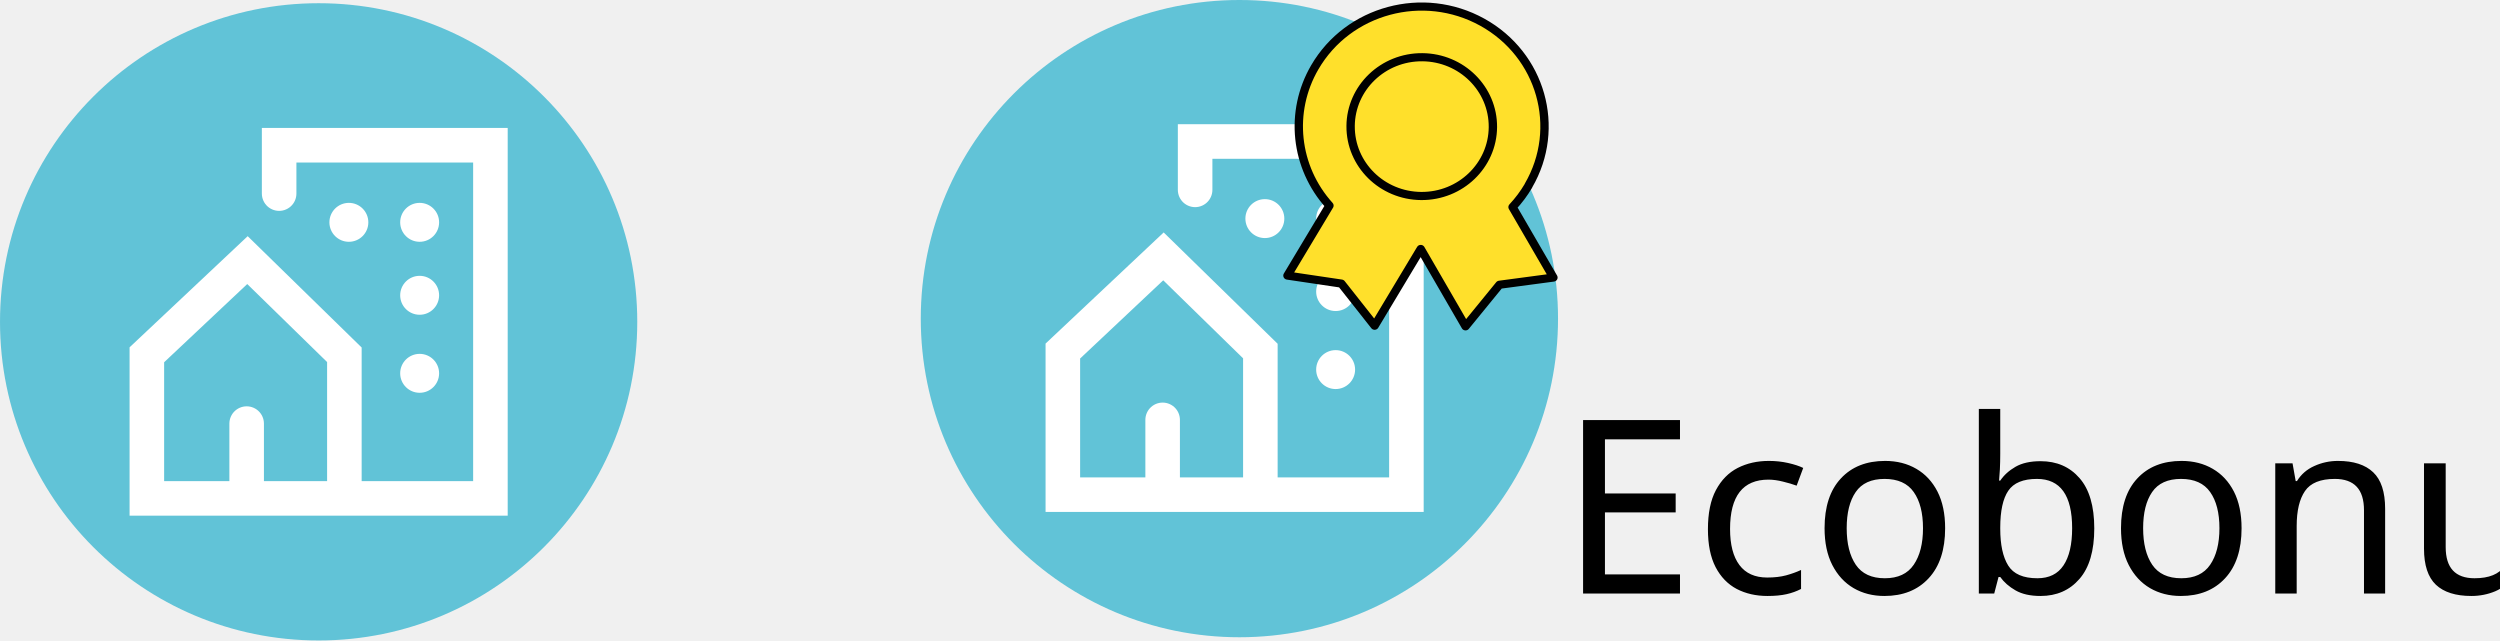
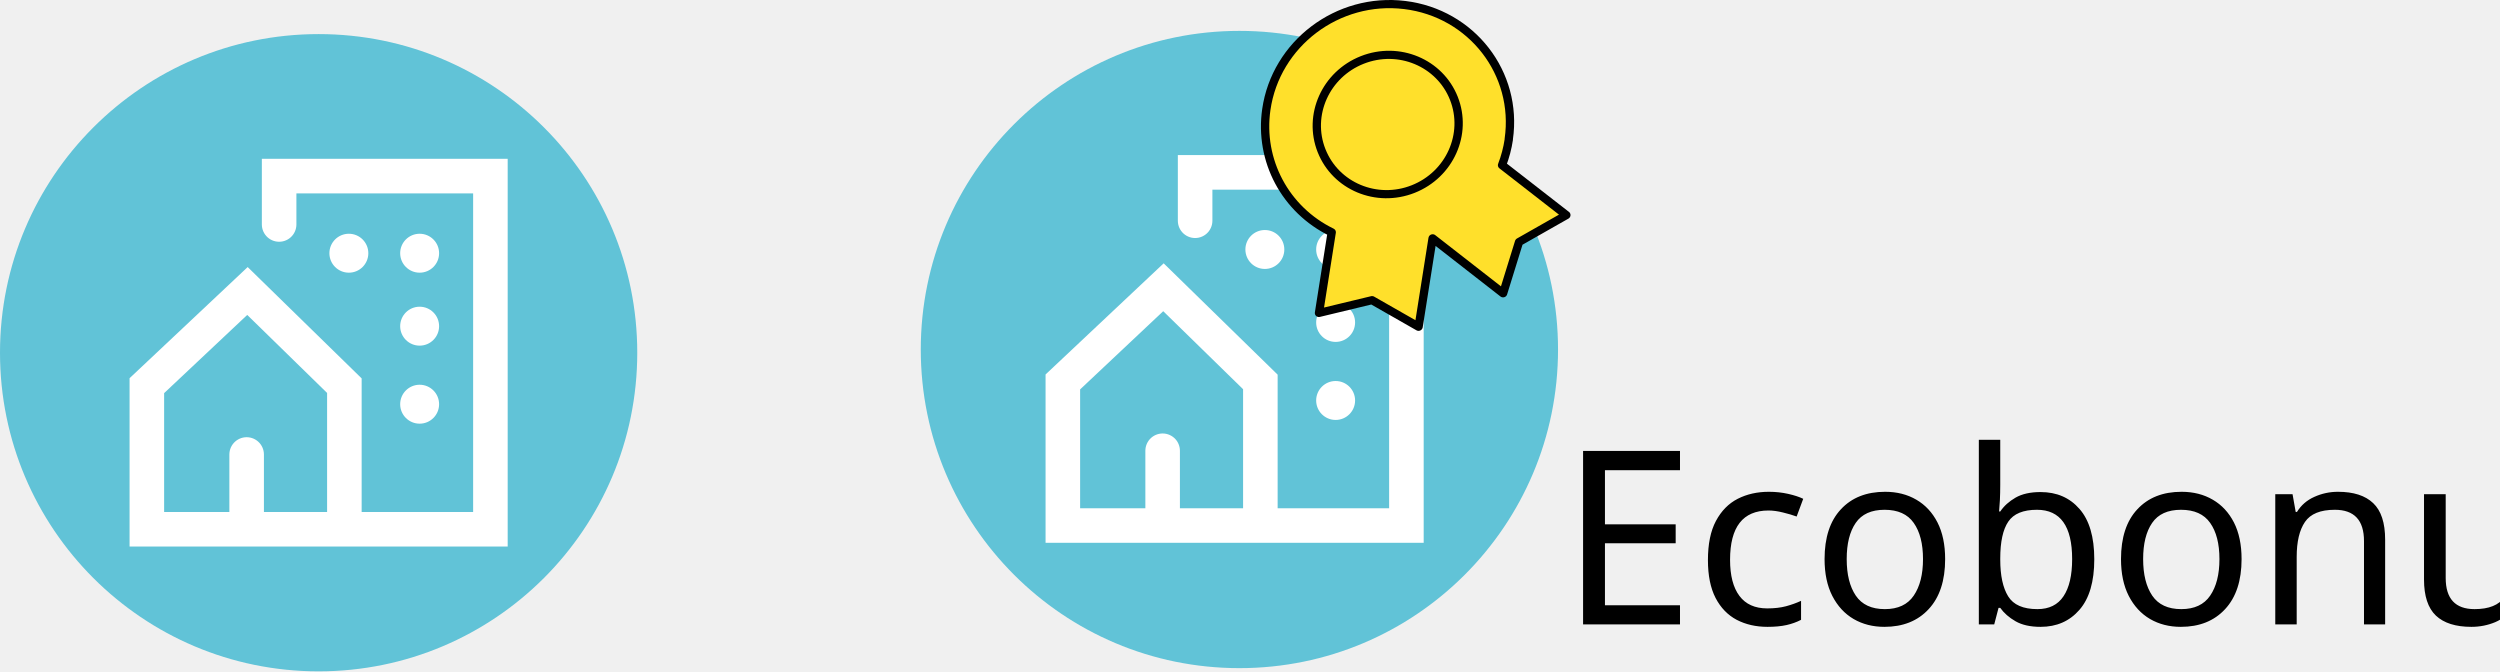
- <svg xmlns="http://www.w3.org/2000/svg" id="Calque_1" data-name="Calque 1" viewBox="0 0 434.125 111.218" width="109.748" height="28.116" version="1.1">
-   <circle cx="55.33" cy="55.888" r="55.33" style="fill:#61c3d7" id="circle2" />
-   <polyline points="52.54 37.66 52.54 29.26 89.23 29.26 89.23 90.59 29.57 90.59 29.57 65.65 47.04 49.21 63.87 65.65 63.87 90.59" style="fill:none;stroke:#ffffff;stroke-width:6px;stroke-linecap:round;stroke-miterlimit:10" id="polyline4" transform="translate(-4.070002,-4.041927)" />
-   <line x1="42.83" y1="73.558" x2="42.83" y2="86.218" style="fill:none;stroke:#ffffff;stroke-width:6px;stroke-linecap:round;stroke-miterlimit:10" id="line6" />
-   <circle cx="60.58" cy="38.608" r="3.38" style="fill:#ffffff" id="circle8" />
-   <circle cx="72.87" cy="38.608" r="3.38" style="fill:#ffffff" id="circle10" />
-   <circle cx="72.87" cy="51.278" r="3.38" style="fill:#ffffff" id="circle12" />
-   <circle cx="72.87" cy="64.828" r="3.38" style="fill:#ffffff" id="circle14" />
-   <circle cx="215.222" cy="55.33" r="55.33" style="fill:#61c3d7" id="circle2-3" />
-   <g id="i84PbB.tif-1" transform="translate(154.9922,-4.689999)">
+ <svg xmlns="http://www.w3.org/2000/svg" id="Calque_1" data-name="Calque 1" viewBox="0 0 434.125 116.58" width="109.748" height="29.472" version="1.1">
+   <circle cx="55.33" cy="61.25" r="55.33" style="fill:#61c3d7" id="circle2" />
+   <polyline points="52.54 37.66 52.54 29.26 89.23 29.26 89.23 90.59 29.57 90.59 29.57 65.65 47.04 49.21 63.87 65.65 63.87 90.59" style="fill:none;stroke:#ffffff;stroke-width:6px;stroke-linecap:round;stroke-miterlimit:10" id="polyline4" transform="translate(-4.070002,1.320157)" />
+   <line x1="42.83" y1="78.92" x2="42.83" y2="91.58" style="fill:none;stroke:#ffffff;stroke-width:6px;stroke-linecap:round;stroke-miterlimit:10" id="line6" />
+   <circle cx="60.58" cy="43.97" r="3.38" style="fill:#ffffff" id="circle8" />
+   <circle cx="72.87" cy="43.97" r="3.38" style="fill:#ffffff" id="circle10" />
+   <circle cx="72.87" cy="56.64" r="3.38" style="fill:#ffffff" id="circle12" />
+   <circle cx="72.87" cy="70.19" r="3.38" style="fill:#ffffff" id="circle14" />
+   <circle cx="215.222" cy="60.692" r="55.33" style="fill:#61c3d7" id="circle2-3" />
+   <g id="i84PbB.tif-1" transform="translate(154.9922,0.6720856)">
    <polyline points="52.54 37.66 52.54 29.26 89.23 29.26 89.23 90.59 29.57 90.59 29.57 65.65 47.04 49.21 63.87 65.65 63.87 90.59" style="fill:none;stroke:#ffffff;stroke-width:6px;stroke-linecap:round;stroke-miterlimit:10" id="polyline17" />
    <line x1="46.9" y1="77.6" x2="46.9" y2="90.26" style="fill:none;stroke:#ffffff;stroke-width:6px;stroke-linecap:round;stroke-miterlimit:10" id="line19" />
    <circle cx="64.65" cy="42.65" r="3.38" style="fill:#ffffff" id="circle21" />
    <circle cx="76.94" cy="42.65" r="3.38" style="fill:#ffffff" id="circle23" />
    <circle cx="76.94" cy="55.32" r="3.38" style="fill:#ffffff" id="circle25" />
    <circle cx="76.94" cy="68.87" r="3.38" style="fill:#ffffff" id="circle27" />
  </g>
  <defs id="defs13">
    <style id="style11">.cls-1{fill:#ffe02b;}.cls-1,.cls-2{stroke:#000;stroke-linecap:round;stroke-linejoin:round;stroke-width:9px;}.cls-2{fill:none;}</style>
  </defs>
-   <g transform="matrix(0.1610606,0,0,0.1570808,214.8264,-3.638833)" id="g19">
+   <g transform="matrix(0.1493328,-0.06033437,0.05884351,0.1456428,201.6506,9.871161)" id="g19">
    <path class="cls-1" d="m 296.95,252.1 c 6.54,-7.17 12.27,-15.03 17.09,-23.44 v 0 l 0.12,-0.4 C 350.26,164.63 327.94,83.78 264.31,47.69 200.68,11.59 119.83,33.91 83.74,97.54 55.87,146.66 62.22,208.05 99.54,250.44 78.31,286.79 54.25,327.81 54.25,327.81 l 58.15,8.86 35.85,46.58 49.7,-84.87 48.32,85.56 36.6,-45.99 58.17,-7.96 -44.08,-77.87" id="path15" />
    <path class="cls-2" d="m 122.36,162.54 c 0.32,-42.36 34.93,-76.44 77.29,-76.11 42.36,0.32 76.44,34.93 76.12,77.29 -0.32,42.35 -34.92,76.43 -77.27,76.12 -42.34,-0.29 -76.43,-34.86 -76.13,-77.2 0,-0.03 0,-0.06 0,-0.09" id="path17" />
  </g>
-   <text xml:space="preserve" style="font-style:normal;font-variant:normal;font-weight:normal;font-stretch:normal;font-size:42.194px;line-height:1.25;font-family:Calibri;-inkscape-font-specification:Calibri;fill:#000000;fill-opacity:1;stroke:none;stroke-width:3.956" x="270.809" y="103.069" id="text850">
-     <tspan id="tspan848" x="270.809" y="103.069" style="font-style:normal;font-variant:normal;font-weight:normal;font-stretch:normal;font-size:42.194px;font-family:Calibri;-inkscape-font-specification:Calibri;stroke-width:3.956">Ecobonus</tspan>
+   <text xml:space="preserve" style="font-style:normal;font-variant:normal;font-weight:normal;font-stretch:normal;font-size:42.194px;line-height:1.25;font-family:Calibri;-inkscape-font-specification:Calibri;fill:#000000;fill-opacity:1;stroke:none;stroke-width:3.956" x="270.809" y="108.431" id="text850">
+     <tspan id="tspan848" x="270.809" y="108.431" style="font-style:normal;font-variant:normal;font-weight:normal;font-stretch:normal;font-size:42.194px;font-family:Calibri;-inkscape-font-specification:Calibri;stroke-width:3.956">Ecobonus</tspan>
  </text>
</svg>
